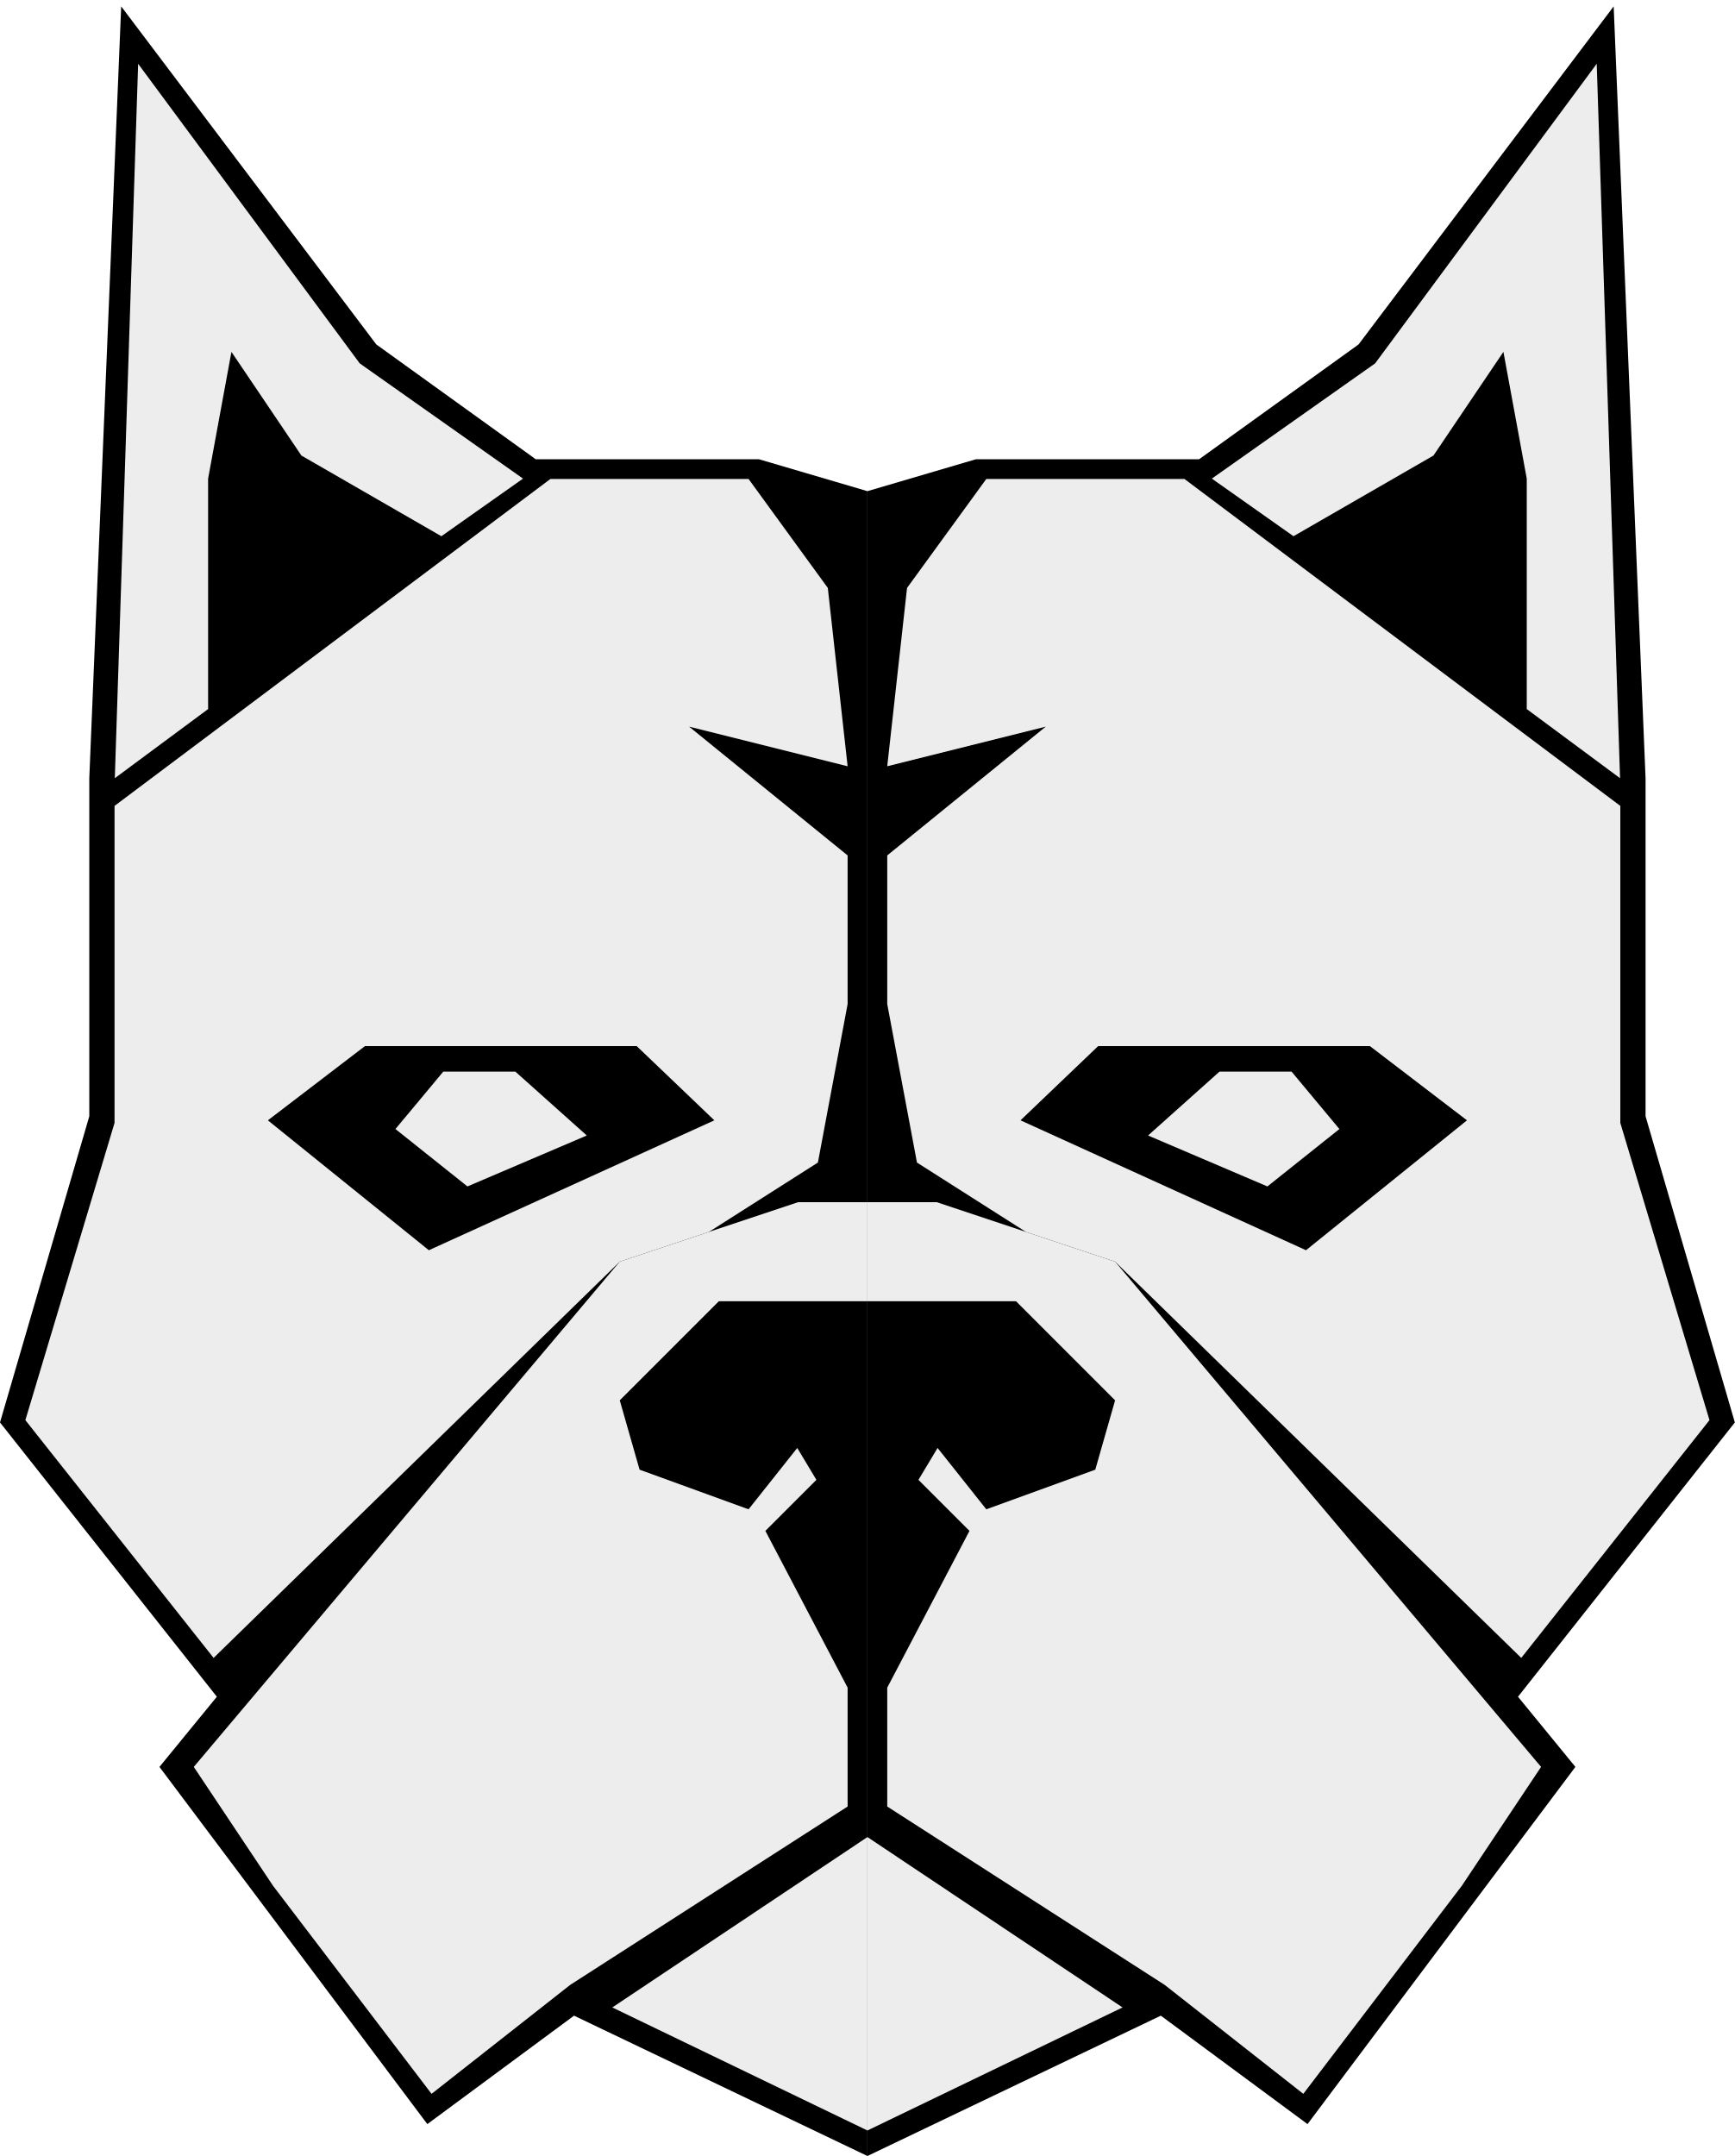
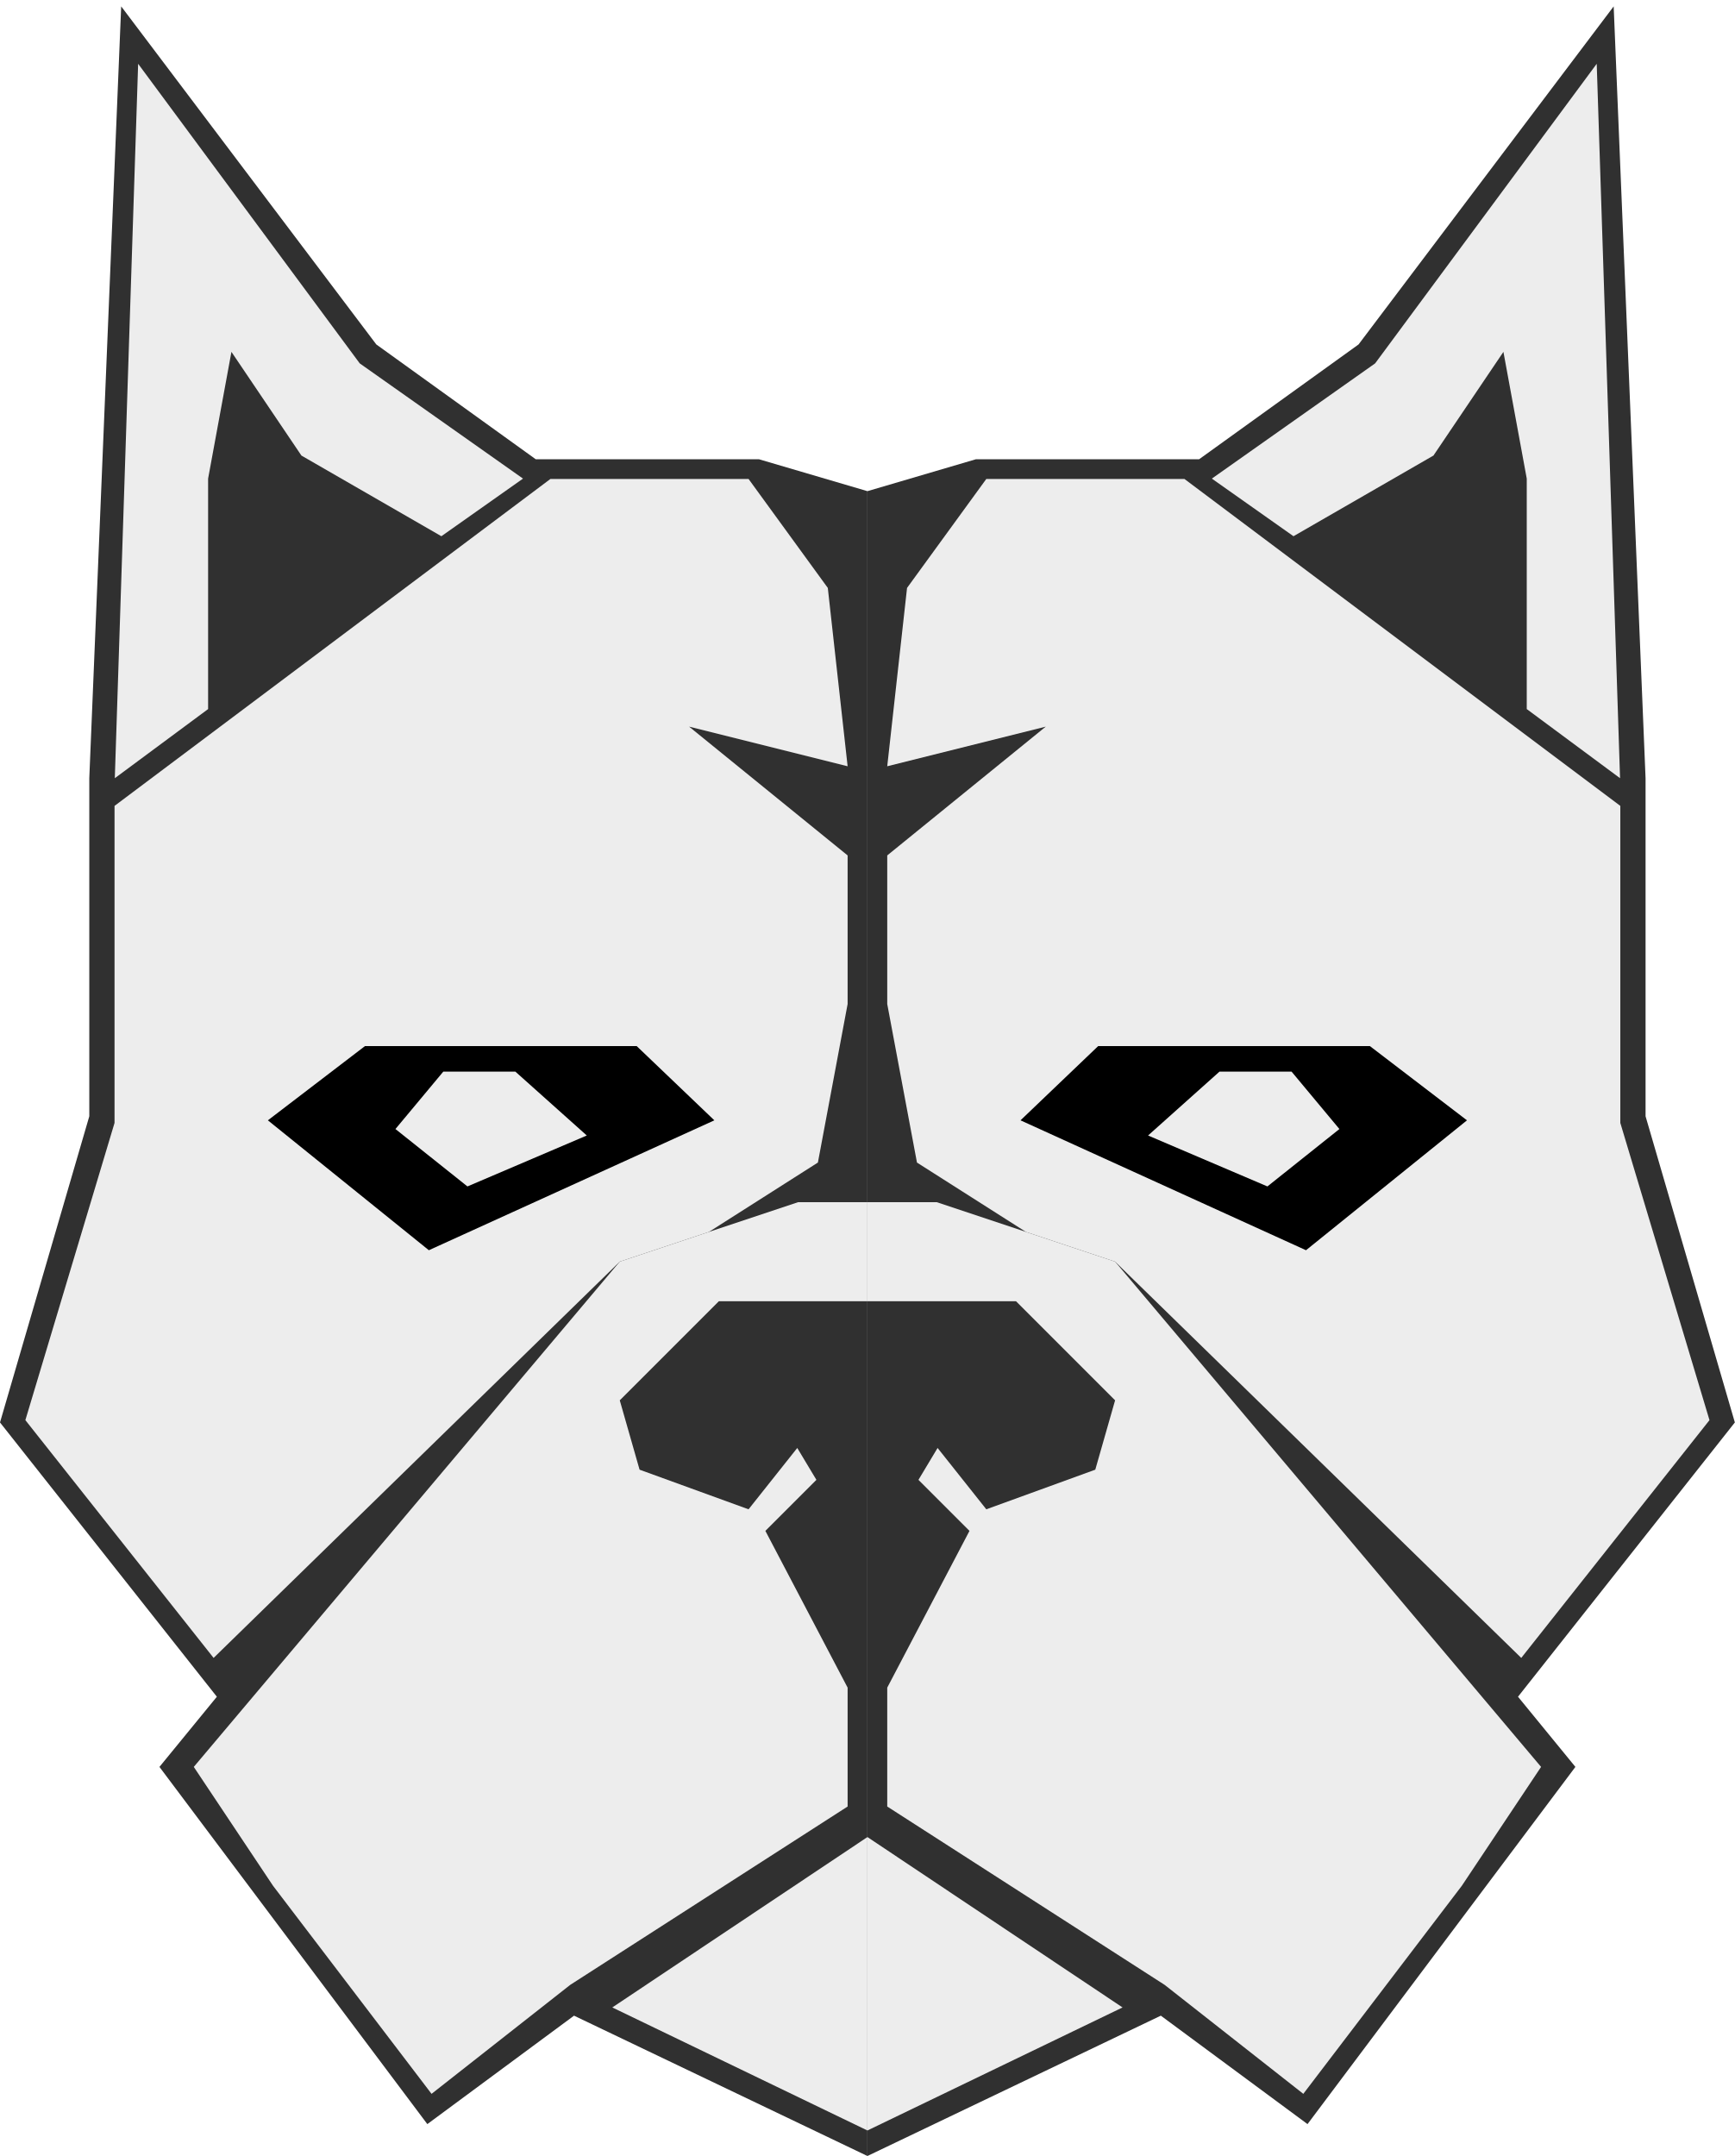
<svg xmlns="http://www.w3.org/2000/svg" width="136" height="169" viewBox="0 0 136 169" fill="none">
-   <path d="M76.5 36L68 38.5V169L91 158L102.5 166.5L123.5 138.5L119 133L136 111.5L129 87.5V61L126.5 0.5L106.5 27L94 36H76.5Z" fill="black" />
-   <path d="M79.649 102H68V94.234H73.436L87.415 98.894L120.809 138.5L114.596 147.819L102.17 164.128L91.298 155.585L69.553 141.606V132.287L76 120L72 116L73.5 113.5L77.319 118.308L85.862 115.202L87.415 109.766L79.649 102Z" fill="#EDEDED" />
-   <path d="M88 157.355L68 144V167L88 157.355Z" fill="#EDEDED" />
-   <path d="M77.319 37.543H92.851L127.021 63.17V88.021L134.011 111.319L119.255 129.957L87.415 98.894L80.425 96.564L71.883 91.128L69.553 78.702V67.053L81.979 56.958L69.553 60.064L71.106 46.085L77.319 37.543Z" fill="#EDEDED" />
-   <path d="M127 61L125.171 5L107.8 28.484L95 37.516L101.4 42.032L112.371 35.71L117.857 27.581L119.686 37.516V55.581L127 61Z" fill="#EDEDED" />
+   <defs>
+     <style>
+ .cls-1 {
+     fill: #EDEDED;
+ }
+ .cls-2 {
+     fill: #303030;
+ }
+ @media(prefers-color-scheme: dark) {
+     .cls-2 {
+         display: none;
+     }
+ }
+ </style>
+   </defs>
+   <path d="M76.5 36L68 38.5V169L91 158L102.5 166.5L123.5 138.5L119 133L136 111.5L129 87.5V61L126.5 0.5L106.5 27L94 36H76.5Z" class="cls-2" />
+   <path d="M79.649 102H68V94.234H73.436L87.415 98.894L120.809 138.5L114.596 147.819L102.17 164.128L91.298 155.585L69.553 141.606V132.287L76 120L72 116L73.5 113.5L77.319 118.308L85.862 115.202L87.415 109.766L79.649 102Z" class="cls-1" />
+   <path d="M88 157.355L68 144V167L88 157.355Z" class="cls-1" />
+   <path d="M77.319 37.543H92.851L127.021 63.17V88.021L134.011 111.319L119.255 129.957L87.415 98.894L80.425 96.564L71.883 91.128L69.553 78.702V67.053L81.979 56.958L69.553 60.064L71.106 46.085L77.319 37.543Z" class="cls-1" />
+   <path d="M127 61L125.171 5L107.8 28.484L95 37.516L101.4 42.032L112.371 35.71L117.857 27.581L119.686 37.516V55.581L127 61Z" class="cls-1" />
  <path d="M115 87.818L107.391 82H86.087L80 87.818L102.381 98L115 87.818Z" fill="black" />
-   <path d="M99.356 93L105 88.5L101.25 84H95.599L90 89.007L99.356 93Z" fill="#EDEDED" />
-   <path d="M59.5 36L68 38.5V169L45 158L33.5 166.5L12.5 138.5L17 133L0 111.5L7 87.5V61L9.5 0.5L29.5 27L42 36H59.5Z" fill="black" />
-   <path d="M56.351 102H68V94.234H62.564L48.585 98.894L15.191 138.5L21.404 147.819L33.83 164.128L44.702 155.585L66.447 141.606V132.287L60 120L64 116L62.5 113.5L58.681 118.308L50.138 115.202L48.585 109.766L56.351 102Z" fill="#EDEDED" />
-   <path d="M48 157.355L68 144V167L48 157.355Z" fill="#EDEDED" />
-   <path d="M58.681 37.543H43.149L8.979 63.17V88.021L1.989 111.319L16.745 129.957L48.585 98.894L55.575 96.564L64.117 91.128L66.447 78.702V67.053L54.021 56.958L66.447 60.064L64.894 46.085L58.681 37.543Z" fill="#EDEDED" />
-   <path d="M9 61L10.829 5L28.2 28.484L41 37.516L34.6 42.032L23.629 35.71L18.143 27.581L16.314 37.516V55.581L9 61Z" fill="#EDEDED" />
+   <path d="M99.356 93L105 88.5L101.25 84H95.599L90 89.007L99.356 93Z" class="cls-1" />
+   <path d="M59.5 36L68 38.5V169L45 158L33.5 166.5L12.5 138.5L17 133L0 111.5L7 87.5V61L9.5 0.5L29.5 27L42 36H59.5Z" class="cls-2" />
+   <path d="M56.351 102H68V94.234H62.564L48.585 98.894L15.191 138.5L21.404 147.819L33.83 164.128L44.702 155.585L66.447 141.606V132.287L60 120L64 116L62.5 113.5L58.681 118.308L50.138 115.202L48.585 109.766L56.351 102Z" class="cls-1" />
+   <path d="M48 157.355L68 144V167L48 157.355Z" class="cls-1" />
+   <path d="M58.681 37.543H43.149L8.979 63.17V88.021L1.989 111.319L16.745 129.957L48.585 98.894L55.575 96.564L64.117 91.128L66.447 78.702V67.053L54.021 56.958L66.447 60.064L64.894 46.085L58.681 37.543Z" class="cls-1" />
+   <path d="M9 61L10.829 5L28.2 28.484L41 37.516L34.6 42.032L23.629 35.71L18.143 27.581L16.314 37.516V55.581L9 61Z" class="cls-1" />
  <path d="M21 87.818L28.609 82H49.913L56 87.818L33.619 98L21 87.818Z" fill="black" />
-   <path d="M36.644 93L31 88.5L34.75 84H40.401L46 89.007L36.644 93Z" fill="#EDEDED" />
+   <path d="M36.644 93L31 88.5L34.75 84H40.401L46 89.007L36.644 93Z" class="cls-1" />
</svg>
